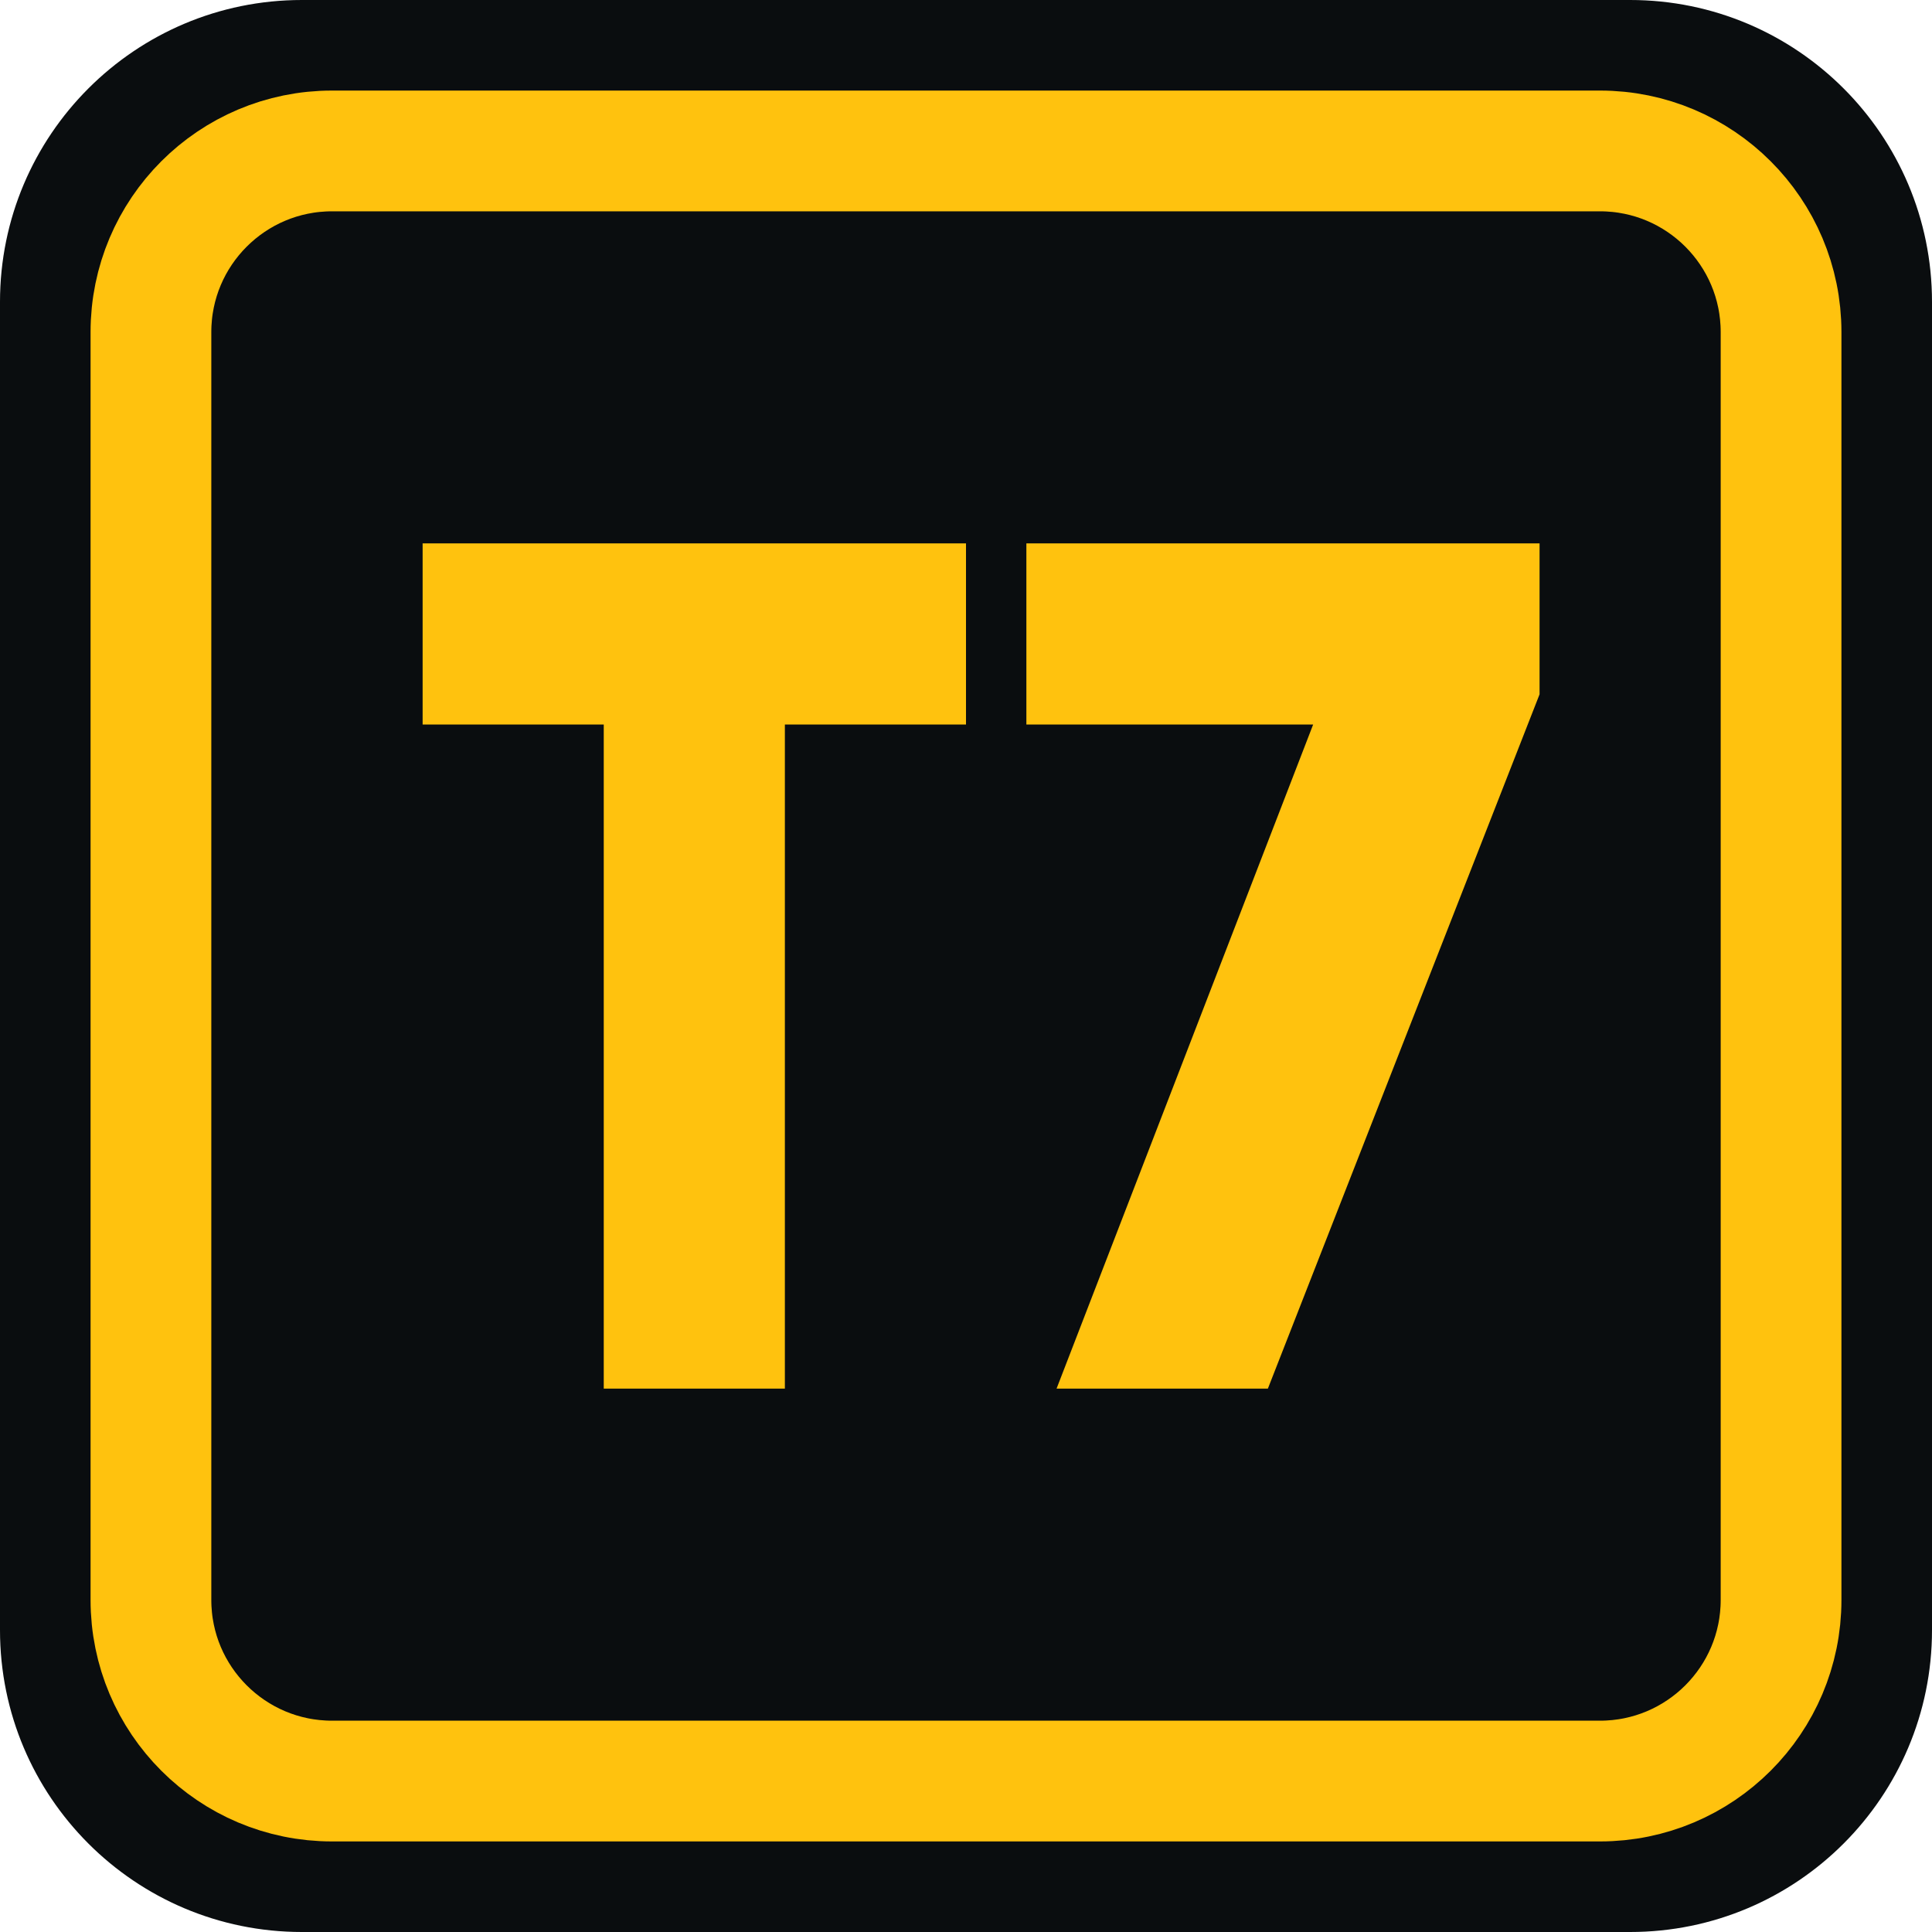
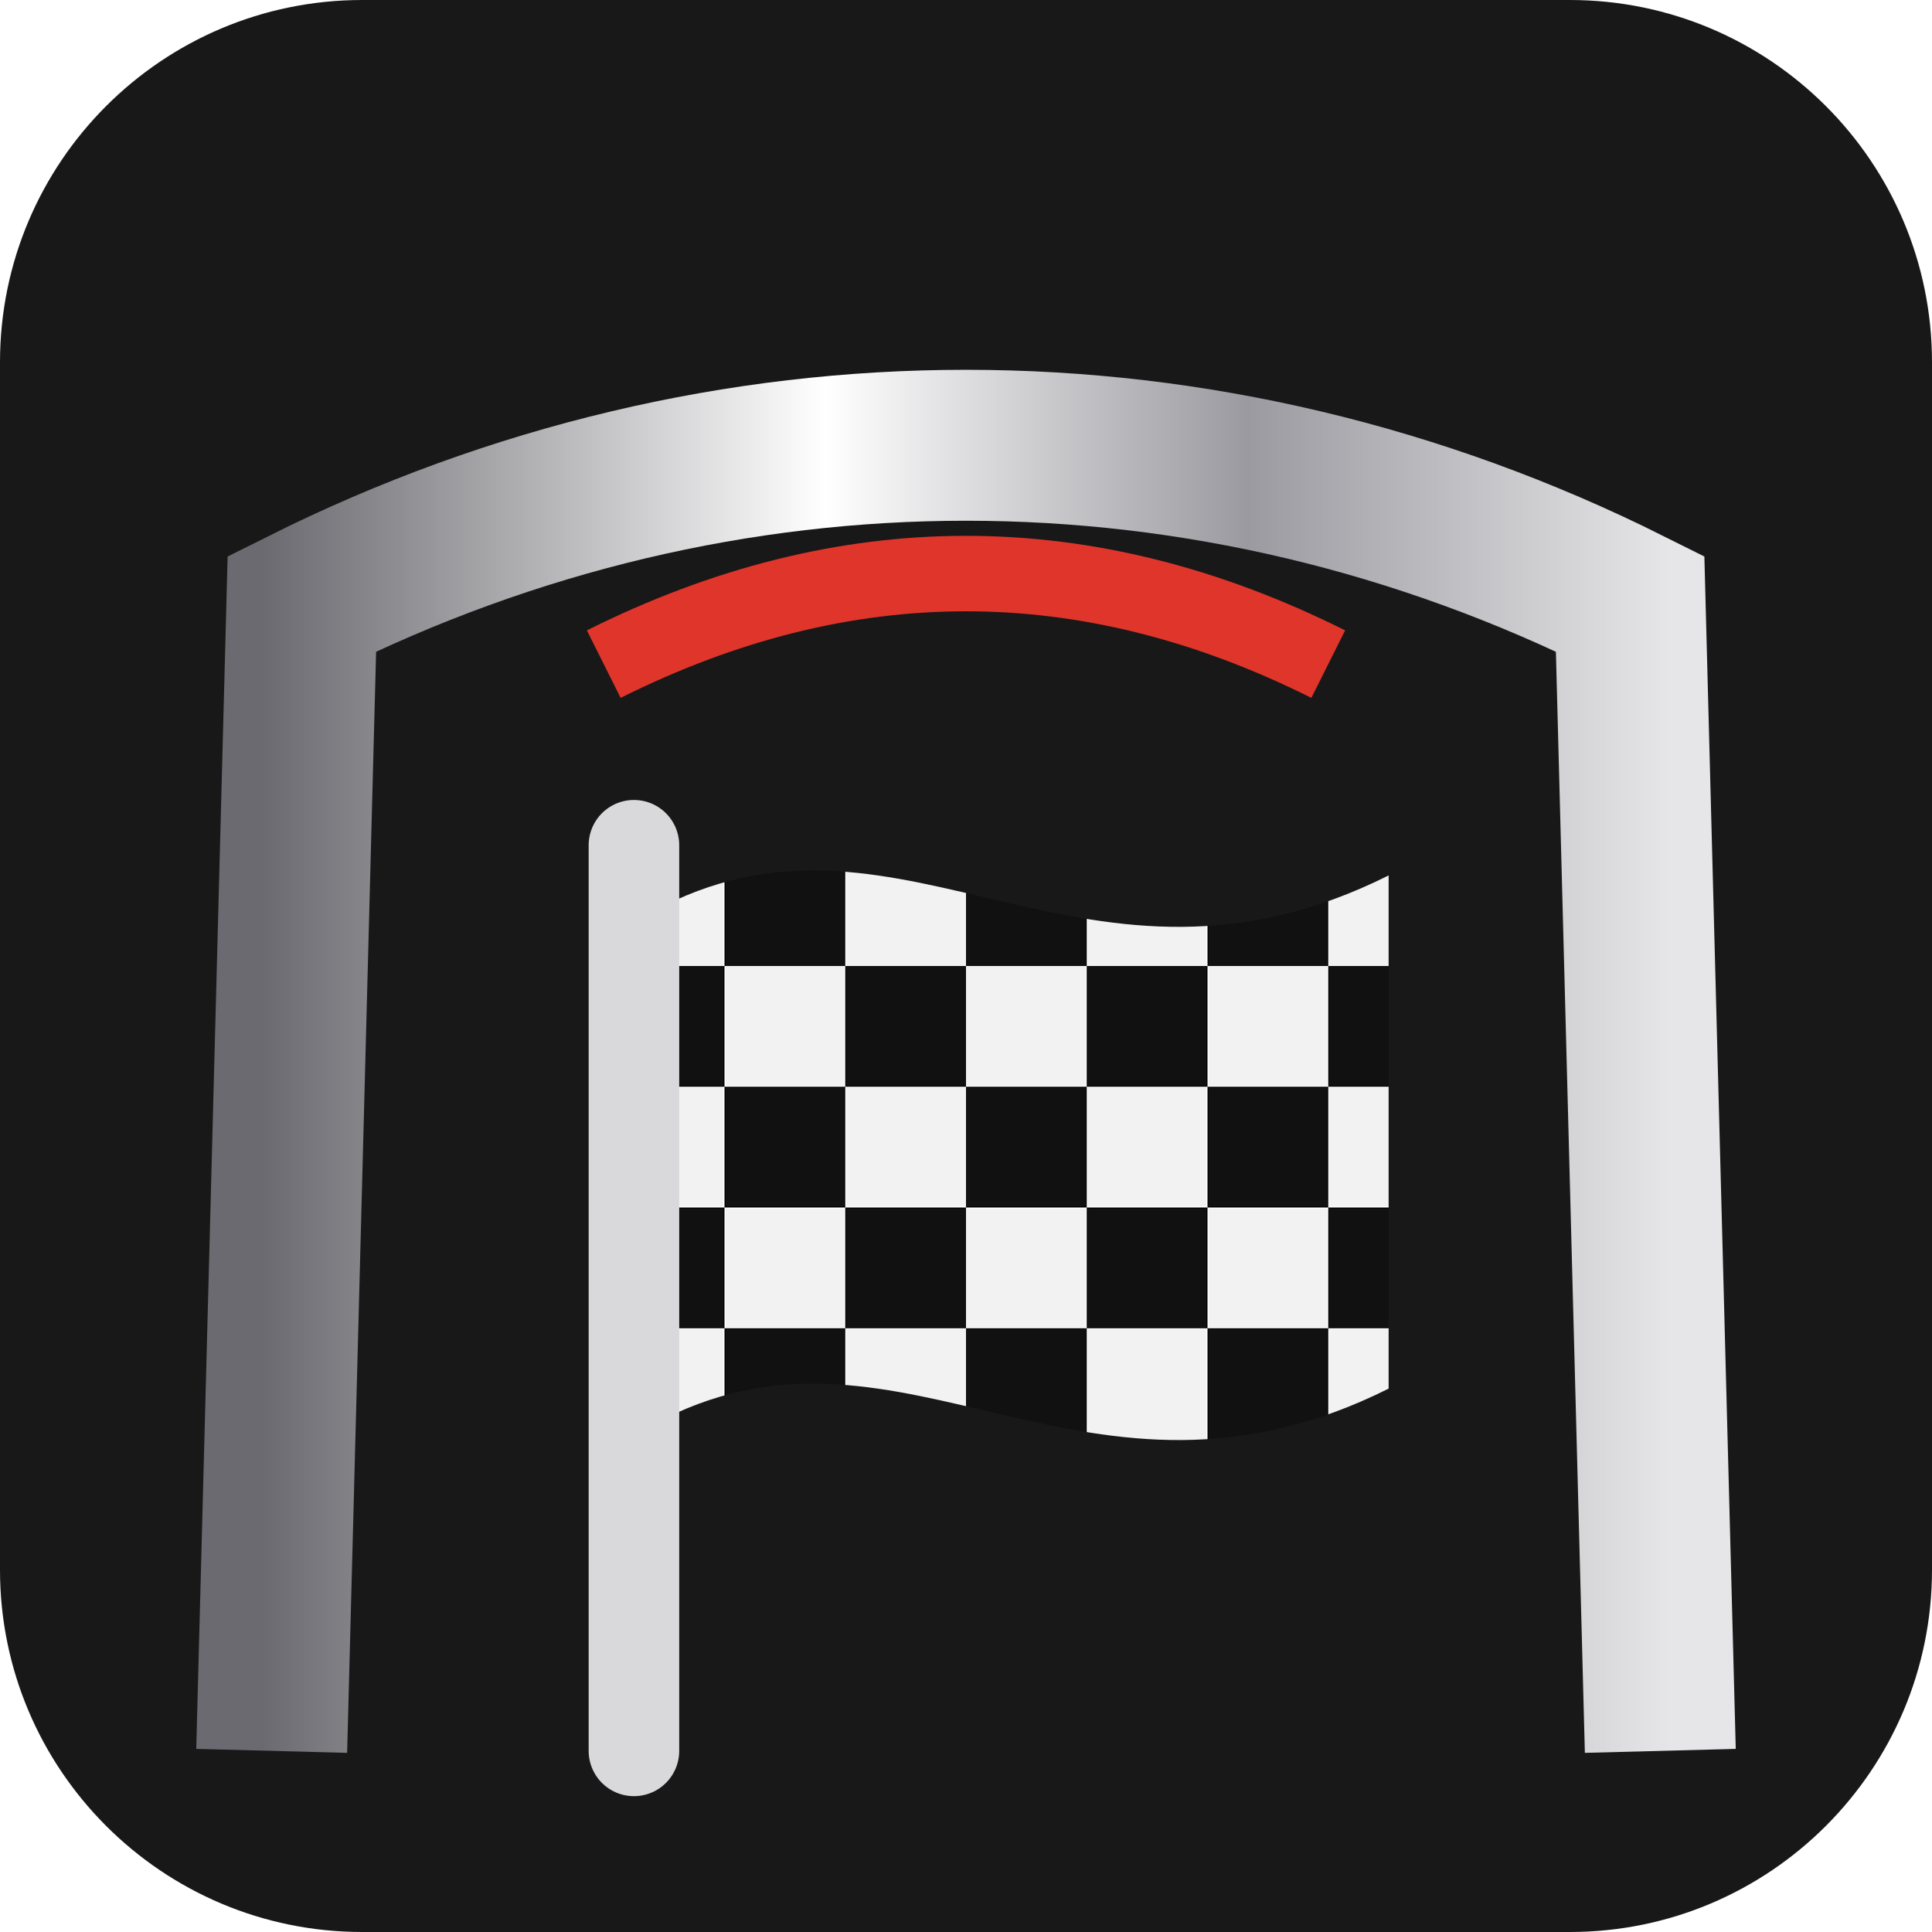
<svg xmlns="http://www.w3.org/2000/svg" viewBox="0 0 64 64">
-   <rect width="64" height="64" rx="10" fill="#0a0d0f" />
-   <rect x="5" y="5" width="54" height="54" rx="6" fill="none" stroke="#ffc20e" stroke-width="4" />
-   <path fill="#ffc20e" d="M14 18h18v6h-6v22h-6V24h-6zM34 18h17v5l-9 23h-7l8.5-22H34z" />
+   <defs>
+     <linearGradient id="c" x1="0" x2="1">
+       <stop offset="0" stop-color="#6a6a70" />
+       <stop offset=".4" stop-color="#fff" />
+       <stop offset=".7" stop-color="#9a9aa0" />
+       <stop offset="1" stop-color="#e6e6e8" />
+     </linearGradient>
+     <pattern id="k" width="8" height="8" patternUnits="userSpaceOnUse">
+       <rect width="8" height="8" fill="#111" />
+       <rect width="4" height="4" fill="#f2f2f2" />
+       <rect x="4" y="4" width="4" height="4" fill="#f2f2f2" />
+     </pattern>
+   </defs>
+   <rect width="64" height="64" rx="12" fill="#181818" />
+   <path d="M9 58 L10 20 C 24 13 40 13 54 20 L55 58" fill="none" stroke="url(#c)" stroke-width="5" />
+   <path d="M20 22 C 28 18 36 18 44 22" fill="none" stroke="#e0352b" stroke-width="2.5" />
+   <path d="M22 30 C 30 26 36 34 46 29 L46 46 C 36 51 30 43 22 47 Z" fill="url(#k)" />
+   <line x1="21" y1="28" x2="21" y2="58" stroke="#d9d9dc" stroke-width="3" stroke-linecap="round" />
</svg>
